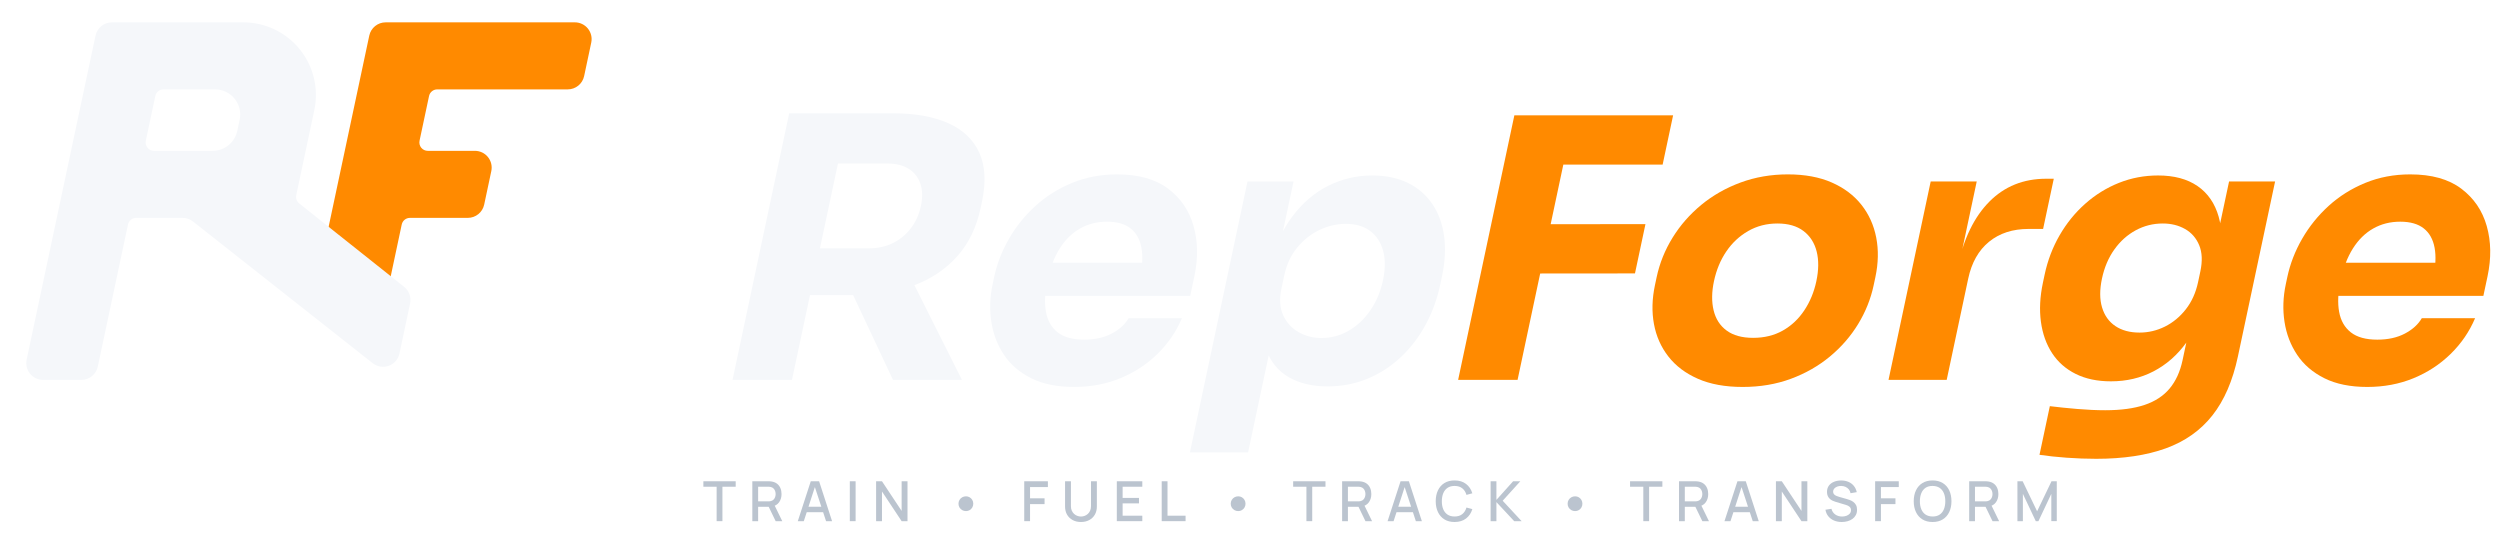
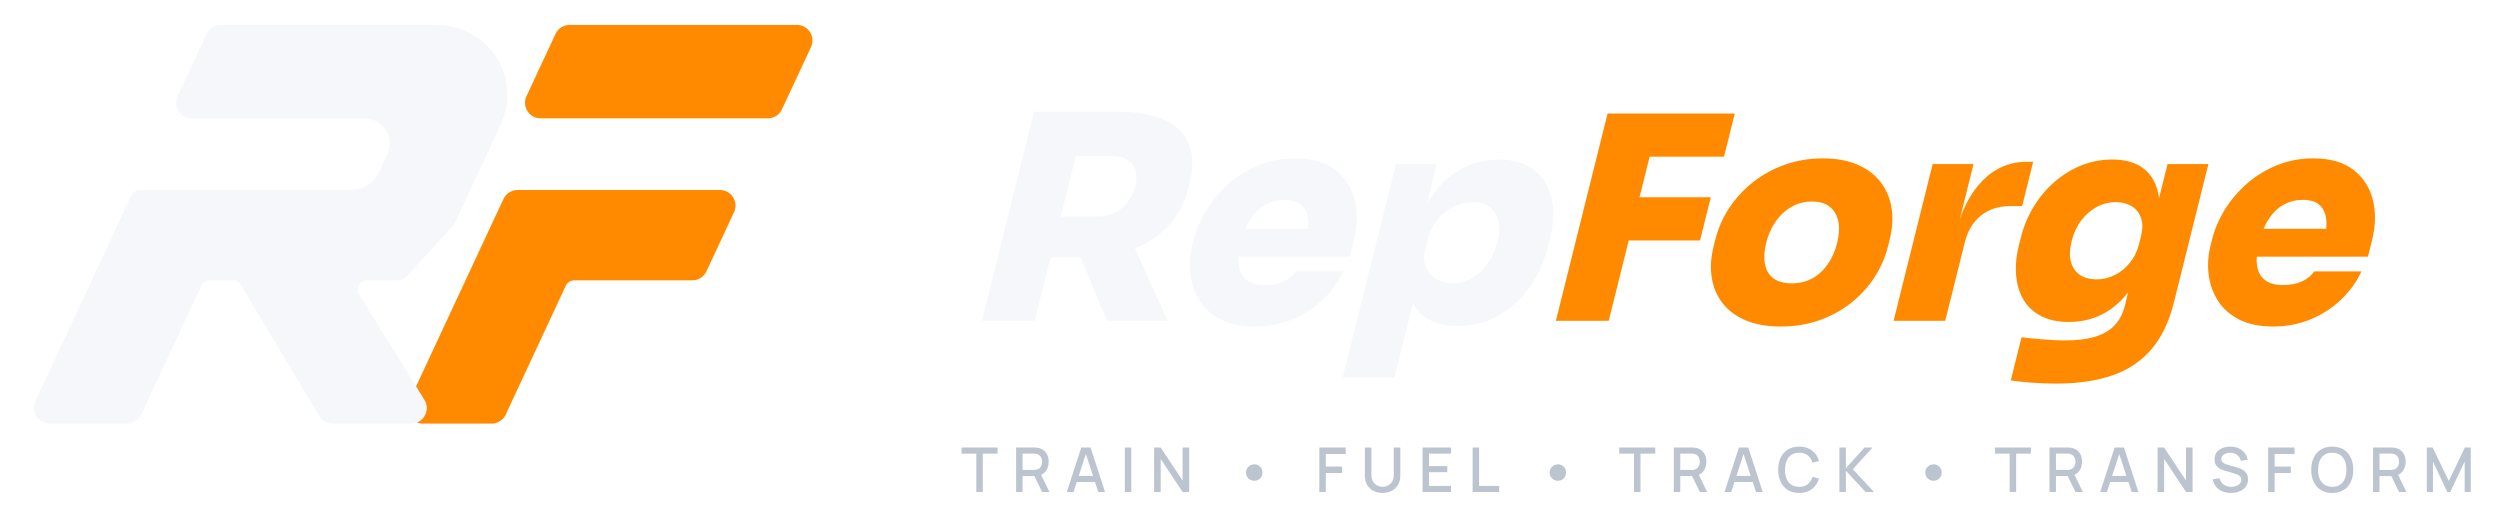
- <svg xmlns="http://www.w3.org/2000/svg" viewBox="0 0 895.01 194.58" width="895.01" height="194.58" role="img" aria-label="RepForge lockup with tagline, reversed">
+ <svg xmlns="http://www.w3.org/2000/svg" viewBox="0 0 802.61 165.96" width="802.61" height="165.96" role="img" aria-label="RepForge lockup with tagline, reversed">
  <g transform="translate(8.00 8.00) scale(1)">
-     <path fill="#FF8A00" d="M124.20 4.75A6.00 6.00 0 0 1 130.07 0.00L197.80 0.00A6.00 6.00 0 0 1 203.67 7.25L201.12 19.25A6.00 6.00 0 0 1 195.25 24.00L148.54 24.00A3.00 3.00 0 0 0 145.60 26.38L142.20 42.38A3.00 3.00 0 0 0 145.13 46.00L162.02 46.00A6.00 6.00 0 0 1 167.89 53.25L165.34 65.25A6.00 6.00 0 0 1 159.47 70.00L138.76 70.00A3.00 3.00 0 0 0 135.82 72.38L131.01 95.00L105.01 95.00Z" />
-     <path fill="#F5F7FA" fill-rule="nonzero" d="M26.20 4.75A6.00 6.00 0 0 1 32.07 0.00L79.10 0.00A26.00 26.00 0 0 1 104.53 31.41L98.06 61.86A3.00 3.00 0 0 0 99.13 64.84L136.68 94.69A6.00 6.00 0 0 1 138.82 100.63L135.01 118.56A6.00 6.00 0 0 1 125.42 122.02L61.08 71.29A6.00 6.00 0 0 0 57.36 70.00L40.76 70.00A3.00 3.00 0 0 0 37.82 72.38L27.01 123.25A6.00 6.00 0 0 1 21.14 128.00L7.41 128.00A6.00 6.00 0 0 1 1.54 120.75ZM50.54 24.00A3.00 3.00 0 0 0 47.60 26.38L44.20 42.38A3.00 3.00 0 0 0 47.13 46.00L68.14 46.00A9.00 9.00 0 0 0 76.94 38.87L77.80 34.87A9.00 9.00 0 0 0 68.99 24.00Z" />
+     <path fill="#FF8A00" d="M170.34 2.89A5.00 5.00 0 0 1 174.87 0.00L247.84 0.00A5.00 5.00 0 0 1 252.37 7.11L243.04 27.11A5.00 5.00 0 0 1 238.51 30.00L165.55 30.00A5.00 5.00 0 0 1 161.02 22.89ZM153.63 55.89A5.00 5.00 0 0 1 158.16 53.00L223.12 53.00A5.00 5.00 0 0 1 227.66 60.11L218.80 79.11A5.00 5.00 0 0 1 214.26 82.00L176.36 82.00A3.00 3.00 0 0 0 173.64 83.73L154.35 125.11A5.00 5.00 0 0 1 149.81 128.00L127.85 128.00A5.00 5.00 0 0 1 123.32 120.89Z" />
+     <path fill="#F5F7FA" fill-rule="nonzero" d="M58.34 2.89A5.00 5.00 0 0 1 62.87 0.00L132.39 0.00A22.49 22.49 0 0 1 152.77 31.99L138.10 63.45A4.00 4.00 0 0 1 137.43 64.45L122.64 80.69A4.00 4.00 0 0 1 119.68 82.00L109.84 82.00A3.00 3.00 0 0 0 107.29 86.58L128.26 120.36A5.00 5.00 0 0 1 124.01 128.00L98.83 128.00A5.00 5.00 0 0 1 94.54 125.57L69.32 83.46A3.00 3.00 0 0 0 66.75 82.00L59.36 82.00A3.00 3.00 0 0 0 56.64 83.73L37.35 125.11A5.00 5.00 0 0 1 32.81 128.00L7.85 128.00A5.00 5.00 0 0 1 3.32 120.89L34.17 54.73A3.00 3.00 0 0 1 36.88 53.00L104.60 53.00A10.00 10.00 0 0 0 113.67 47.23L116.34 41.49A8.08 8.08 0 0 0 109.02 30.00L53.55 30.00A5.00 5.00 0 0 1 49.02 22.89Z" />
  </g>
-   <g transform="translate(251.61 136.00)">
-     <path fill="#F5F7FA" d="M10.64 0.0 30.925 -95.434H52.204L31.919 0.0ZM68.088 0.0 48.942 -40.71H72.33L92.774 0.0ZM32.599 -30.362 36.157 -47.1H59.545Q64.248 -47.1 68.054 -48.982Q71.86 -50.863 74.485 -54.286Q77.11 -57.708 78.069 -62.217Q79.048 -66.823 77.878 -70.245Q76.707 -73.668 73.705 -75.565Q70.702 -77.463 65.999 -77.463H42.611L46.43 -95.434H68.164Q80.004 -95.434 87.91 -91.882Q95.816 -88.33 98.995 -81.307Q102.173 -74.284 99.932 -63.741L99.491 -61.665Q97.25 -51.123 91.042 -44.197Q84.834 -37.272 75.503 -33.817Q66.173 -30.362 54.333 -30.362Z" />
-     <path fill="#F5F7FA" d="M132.914 2.53Q123.831 2.53 117.583 -0.584Q111.336 -3.698 107.818 -8.969Q104.299 -14.24 103.292 -20.793Q102.284 -27.346 103.753 -34.255L104.291 -36.785Q105.807 -43.922 109.611 -50.523Q113.415 -57.124 119.104 -62.298Q124.794 -67.472 132.206 -70.521Q139.617 -73.57 148.311 -73.57Q159.794 -73.57 166.574 -68.461Q173.355 -63.352 175.696 -55.064Q178.038 -46.776 175.983 -37.109L174.487 -30.07H111.622L114.145 -41.943H164.522L156.498 -36.396Q157.864 -42.819 157.022 -47.328Q156.18 -51.836 153.138 -54.237Q150.096 -56.637 144.712 -56.637Q139.359 -56.637 135.043 -54.188Q130.727 -51.739 127.762 -47.019Q124.796 -42.3 123.334 -35.423Q121.99 -29.097 122.848 -24.361Q123.707 -19.625 127.044 -17.014Q130.382 -14.403 136.513 -14.403Q142.254 -14.403 146.382 -16.576Q150.509 -18.749 152.452 -22.091H171.526Q168.464 -14.857 162.753 -9.277Q157.042 -3.698 149.454 -0.584Q141.867 2.53 132.914 2.53Z" />
-     <path fill="#F5F7FA" d="M174.387 25.951 195.003 -71.04H211.482L204.966 -40.386L202.839 -40.451Q205.562 -51.123 211.009 -58.438Q216.456 -65.753 223.863 -69.467Q231.27 -73.181 239.639 -73.181Q247.068 -73.181 252.509 -70.472Q257.951 -67.764 261.227 -62.882Q264.504 -58 265.391 -51.415Q266.278 -44.83 264.631 -37.077L264.01 -34.158Q262.362 -26.405 258.779 -19.771Q255.195 -13.138 249.904 -8.158Q244.612 -3.179 237.96 -0.422Q231.308 2.336 223.62 2.336Q215.543 2.336 209.788 -0.957Q204.032 -4.249 201.607 -11.078Q199.182 -17.906 201.066 -28.448L205.107 -20.598L195.213 25.951ZM221.463 -14.987Q226.718 -14.987 231.25 -17.614Q235.783 -20.242 239.001 -24.929Q242.219 -29.616 243.495 -35.617Q244.798 -41.748 243.538 -46.273Q242.278 -50.798 238.89 -53.329Q235.503 -55.859 230.151 -55.859Q225.382 -55.859 220.82 -53.702Q216.258 -51.545 212.833 -47.409Q209.407 -43.273 208.166 -37.434L207.146 -32.633Q205.96 -27.054 207.782 -23.112Q209.604 -19.171 213.312 -17.079Q217.019 -14.987 221.463 -14.987Z" />
-     <path fill="#FF8A00" d="M270.406 0.0 290.539 -94.72H311.819L291.686 0.0ZM297.185 -38.083 300.936 -55.729 337.469 -55.762 333.718 -38.115ZM305.473 -77.074 309.224 -94.72H347.371L343.621 -77.074Z" />
-     <path fill="#FF8A00" d="M372.276 2.53Q362.902 2.53 356.256 -0.389Q349.61 -3.309 345.661 -8.385Q341.712 -13.462 340.51 -20.014Q339.308 -26.567 340.859 -33.866L341.48 -36.785Q343.073 -44.278 347.198 -50.944Q351.324 -57.611 357.496 -62.687Q363.667 -67.764 371.551 -70.667Q379.434 -73.57 388.452 -73.57Q397.567 -73.57 404.167 -70.667Q410.768 -67.764 414.782 -62.687Q418.795 -57.611 420.087 -50.944Q421.379 -44.278 419.786 -36.785L419.165 -33.866Q417.614 -26.567 413.626 -20.014Q409.638 -13.462 403.531 -8.385Q397.424 -3.309 389.538 -0.389Q381.651 2.53 372.276 2.53ZM376.013 -15.051Q382.047 -15.051 386.657 -17.663Q391.267 -20.274 394.341 -24.896Q397.416 -29.519 398.65 -35.325Q399.933 -41.359 398.758 -45.981Q397.584 -50.604 394.052 -53.296Q390.521 -55.989 384.715 -55.989Q378.941 -55.989 374.249 -53.296Q369.557 -50.604 366.417 -45.981Q363.277 -41.359 361.995 -35.325Q360.761 -29.519 361.871 -24.896Q362.98 -20.274 366.529 -17.663Q370.077 -15.051 376.013 -15.051Z" />
-     <path fill="#FF8A00" d="M424.488 0.0 439.588 -71.04H456.067L449.586 -40.548H449.261Q452.468 -55.632 460.599 -63.822Q468.73 -72.013 480.927 -72.013H483.652L479.832 -54.042H474.642Q466.111 -54.042 460.48 -49.452Q454.85 -44.862 453.015 -36.234L445.314 0.0Z" />
-     <path fill="#FF8A00" d="M498.833 28.254Q493.642 28.254 488.276 27.865Q482.909 27.475 478.538 26.827L482.24 9.407Q486.697 9.959 492.066 10.413Q497.435 10.867 502.074 10.867Q510.476 10.867 516.134 8.969Q521.792 7.072 525.119 3.098Q528.445 -0.876 529.762 -7.072L532.782 -21.28L538.31 -29.584Q536.011 -20.144 531.139 -13.397Q526.266 -6.65 519.373 -3.065Q512.481 0.519 504.111 0.519Q496.845 0.519 491.52 -2.125Q486.194 -4.768 483.059 -9.553Q479.924 -14.338 479.045 -20.809Q478.166 -27.281 479.766 -34.806L480.386 -37.726Q481.993 -45.284 485.74 -51.772Q489.487 -58.259 494.922 -63.076Q500.358 -67.893 506.986 -70.537Q513.614 -73.181 521.01 -73.181Q529.606 -73.181 535.124 -69.386Q540.643 -65.59 542.694 -58.373Q544.744 -51.155 542.836 -40.807L539.83 -40.094L546.408 -71.04H562.887L549.565 -8.369Q546.794 4.671 540.425 12.732Q534.057 20.793 523.727 24.523Q513.397 28.254 498.833 28.254ZM514.341 -16.933Q519.11 -16.933 523.425 -19.074Q527.74 -21.215 530.921 -25.269Q534.102 -29.324 535.309 -35.001L536.123 -38.829Q537.302 -44.376 535.715 -48.203Q534.128 -52.031 530.656 -54.01Q527.184 -55.989 522.675 -55.989Q517.485 -55.989 512.994 -53.556Q508.503 -51.123 505.34 -46.695Q502.177 -42.267 500.901 -36.266Q499.626 -30.265 500.94 -25.918Q502.254 -21.572 505.719 -19.252Q509.183 -16.933 514.341 -16.933Z" />
-     <path fill="#FF8A00" d="M595.874 2.53Q586.791 2.53 580.544 -0.584Q574.296 -3.698 570.778 -8.969Q567.26 -14.24 566.252 -20.793Q565.244 -27.346 566.713 -34.255L567.251 -36.785Q568.768 -43.922 572.571 -50.523Q576.375 -57.124 582.065 -62.298Q587.754 -67.472 595.166 -70.521Q602.577 -73.57 611.271 -73.57Q622.754 -73.57 629.534 -68.461Q636.315 -63.352 638.657 -55.064Q640.998 -46.776 638.944 -37.109L637.447 -30.07H574.582L577.105 -41.943H627.482L619.459 -36.396Q620.824 -42.819 619.982 -47.328Q619.14 -51.836 616.098 -54.237Q613.057 -56.637 607.672 -56.637Q602.319 -56.637 598.004 -54.188Q593.688 -51.739 590.722 -47.019Q587.756 -42.3 586.294 -35.423Q584.95 -29.097 585.808 -24.361Q586.667 -19.625 590.005 -17.014Q593.342 -14.403 599.473 -14.403Q605.215 -14.403 609.342 -16.576Q613.47 -18.749 615.412 -22.091H634.486Q631.424 -14.857 625.713 -9.277Q620.002 -3.698 612.414 -0.584Q604.827 2.53 595.874 2.53Z" />
+   <g transform="translate(308.49 103.00)">
+     <path fill="#F5F7FA" d="M6.747 0.0 23.479 -67.107H40.438L23.706 0.0ZM46.866 0.0 35.221 -28.265H53.639L66.378 0.0ZM24.513 -20.424 27.764 -33.462H43.72Q46.729 -33.462 49.213 -34.648Q51.697 -35.833 53.473 -38.021Q55.25 -40.21 55.977 -43.127Q56.727 -46.136 56.042 -48.324Q55.357 -50.513 53.464 -51.698Q51.571 -52.883 48.562 -52.883H32.606L36.153 -67.107H51.106Q59.768 -67.107 65.411 -64.508Q71.055 -61.91 73.166 -56.85Q75.278 -51.789 73.414 -44.313L73.05 -42.854Q71.186 -35.377 66.528 -30.408Q61.87 -25.439 54.999 -22.931Q48.128 -20.424 39.466 -20.424Z" />
+     <path fill="#F5F7FA" d="M94.371 1.824Q87.988 1.824 83.61 -0.365Q79.232 -2.553 76.791 -6.291Q74.349 -10.03 73.73 -14.68Q73.112 -19.33 74.339 -24.253L74.794 -26.077Q76.067 -31.183 79.016 -35.879Q81.965 -40.574 86.202 -44.221Q90.439 -47.868 95.806 -50.011Q101.173 -52.154 107.282 -52.154Q115.396 -52.154 120.14 -48.507Q124.884 -44.86 126.404 -38.887Q127.924 -32.915 126.173 -25.895L124.855 -20.606H80.36L82.587 -29.542H117.509L110.764 -25.53Q111.833 -29.815 111.432 -32.779Q111.031 -35.742 109.183 -37.292Q107.336 -38.842 103.963 -38.842Q100.68 -38.842 97.889 -37.337Q95.097 -35.833 93.059 -32.779Q91.021 -29.724 89.862 -25.074Q88.816 -20.88 89.24 -17.825Q89.664 -14.771 91.716 -13.13Q93.769 -11.488 97.69 -11.488Q101.154 -11.488 103.684 -12.674Q106.213 -13.859 107.625 -15.865H122.761Q120.393 -10.759 116.156 -6.747Q111.919 -2.735 106.382 -0.456Q100.844 1.824 94.371 1.824Z" />
+     <path fill="#F5F7FA" d="M122.556 18.236 139.651 -50.33H152.781L147.37 -28.63H145.911Q148.026 -36.015 152.012 -41.212Q155.997 -46.41 161.318 -49.099Q166.639 -51.789 172.656 -51.789Q177.854 -51.789 181.582 -49.92Q185.31 -48.051 187.466 -44.632Q189.623 -41.212 190.059 -36.562Q190.495 -31.912 189.108 -26.35L188.563 -24.162Q187.176 -18.6 184.546 -13.905Q181.917 -9.209 178.124 -5.699Q174.331 -2.188 169.614 -0.274Q164.897 1.641 159.426 1.641Q153.591 1.641 149.703 -0.684Q145.815 -3.009 144.387 -7.705Q142.959 -12.4 144.55 -19.512L147.334 -14.588L139.15 18.236ZM157.821 -12.036Q161.104 -12.036 164.032 -13.722Q166.96 -15.409 169.123 -18.418Q171.286 -21.427 172.241 -25.256Q173.219 -29.177 172.522 -32.049Q171.824 -34.921 169.76 -36.517Q167.696 -38.112 164.323 -38.112Q161.314 -38.112 158.374 -36.745Q155.435 -35.377 153.134 -32.733Q150.834 -30.089 149.902 -26.35L149.129 -23.25Q148.242 -19.694 149.35 -17.187Q150.457 -14.68 152.771 -13.358Q155.086 -12.036 157.821 -12.036Z" />
+     <path fill="#FF8A00" d="M191.018 0.0 207.613 -66.56H224.572L207.977 0.0ZM212.587 -25.803 216.043 -39.662H240.752L237.296 -25.803ZM219.293 -52.701 222.749 -66.56H248.461L245.006 -52.701Z" />
+     <path fill="#FF8A00" d="M263.232 1.824Q256.576 1.824 251.879 -0.182Q247.182 -2.188 244.467 -5.744Q241.752 -9.3 241.043 -13.95Q240.333 -18.6 241.651 -23.889L242.197 -26.077Q243.561 -31.548 246.704 -36.289Q249.846 -41.03 254.38 -44.586Q258.913 -48.142 264.611 -50.148Q270.308 -52.154 276.69 -52.154Q283.164 -52.154 287.816 -50.148Q292.467 -48.142 295.227 -44.586Q297.988 -41.03 298.766 -36.289Q299.544 -31.548 298.18 -26.077L297.635 -23.889Q296.316 -18.6 293.288 -13.95Q290.259 -9.3 285.771 -5.744Q281.283 -2.188 275.586 -0.182Q269.888 1.824 263.232 1.824ZM266.688 -12.036Q270.517 -12.036 273.434 -13.677Q276.35 -15.318 278.366 -18.281Q280.381 -21.244 281.313 -24.983Q282.291 -28.903 281.707 -31.867Q281.124 -34.83 279.003 -36.562Q276.882 -38.295 273.235 -38.295Q269.588 -38.295 266.603 -36.562Q263.618 -34.83 261.557 -31.867Q259.496 -28.903 258.519 -24.983Q257.587 -21.244 258.124 -18.281Q258.662 -15.318 260.806 -13.677Q262.95 -12.036 266.688 -12.036Z" />
+     <path fill="#FF8A00" d="M299.429 0.0 311.978 -50.33H325.107L319.651 -28.448H319.469Q322.106 -39.024 328.028 -45.042Q333.951 -51.06 342.248 -51.06H344.254L340.708 -36.836H336.878Q331.316 -36.836 327.512 -33.827Q323.707 -30.818 322.298 -25.165L316.023 0.0Z" />
+     <path fill="#FF8A00" d="M351.665 20.15Q347.926 20.15 344.028 19.877Q340.13 19.603 337.053 19.147L340.508 5.288Q343.608 5.653 347.449 5.972Q351.291 6.291 354.573 6.291Q360.226 6.291 364.123 5.106Q368.02 3.921 370.366 1.459Q372.713 -1.003 373.667 -4.832L376.213 -15.044L380.13 -20.515Q378.357 -14.133 374.907 -9.437Q371.456 -4.741 366.58 -2.188Q361.704 0.365 355.686 0.365Q350.58 0.365 346.932 -1.459Q343.283 -3.282 341.241 -6.61Q339.199 -9.938 338.785 -14.497Q338.372 -19.056 339.713 -24.436L340.259 -26.624Q341.6 -32.004 344.389 -36.608Q347.178 -41.212 351.131 -44.632Q355.084 -48.051 359.789 -49.92Q364.495 -51.789 369.692 -51.789Q375.71 -51.789 379.416 -49.099Q383.122 -46.41 384.311 -41.304Q385.499 -36.198 383.863 -28.903L381.88 -28.265L387.382 -50.33H400.511L389.44 -5.927Q387.122 3.374 382.225 9.118Q377.328 14.862 369.693 17.506Q362.059 20.15 351.665 20.15ZM364.658 -13.312Q367.667 -13.312 370.424 -14.68Q373.181 -16.047 375.288 -18.646Q377.395 -21.244 378.304 -24.892L378.85 -27.08Q379.736 -30.636 378.845 -33.098Q377.955 -35.559 375.811 -36.836Q373.668 -38.112 370.841 -38.112Q367.559 -38.112 364.665 -36.562Q361.771 -35.012 359.653 -32.186Q357.535 -29.359 356.58 -25.53Q355.626 -21.7 356.357 -18.965Q357.088 -16.23 359.232 -14.771Q361.375 -13.312 364.658 -13.312Z" />
+     <path fill="#FF8A00" d="M421.244 1.824Q414.861 1.824 410.483 -0.365Q406.105 -2.553 403.664 -6.291Q401.222 -10.03 400.604 -14.68Q399.985 -19.33 401.213 -24.253L401.668 -26.077Q402.941 -31.183 405.889 -35.879Q408.838 -40.574 413.075 -44.221Q417.313 -47.868 422.679 -50.011Q428.046 -52.154 434.155 -52.154Q442.27 -52.154 447.014 -48.507Q451.757 -44.86 453.277 -38.887Q454.797 -32.915 453.046 -25.895L451.728 -20.606H407.233L409.461 -29.542H444.382L437.638 -25.53Q438.706 -29.815 438.305 -32.779Q437.904 -35.742 436.057 -37.292Q434.21 -38.842 430.836 -38.842Q427.554 -38.842 424.762 -37.337Q421.971 -35.833 419.933 -32.779Q417.895 -29.724 416.735 -25.074Q415.69 -20.88 416.113 -17.825Q416.537 -14.771 418.59 -13.13Q420.642 -11.488 424.563 -11.488Q428.028 -11.488 430.557 -12.674Q433.087 -13.859 434.498 -15.865H449.634Q447.267 -10.759 443.03 -6.747Q438.793 -2.735 433.255 -0.456Q427.718 1.824 421.244 1.824Z" />
  </g>
-   <g transform="translate(251.61 186.58)">
+   <g transform="translate(308.49 157.96)">
    <path fill="#BBC4CF" d="M4.947 0.0V-12.327H0.198V-14.285H11.772V-12.327H7.023V0.0Z" />
    <path fill="#BBC4CF" d="M17.727 0.0V-14.285H23.5Q23.709 -14.285 24.016 -14.27Q24.324 -14.255 24.598 -14.205Q25.795 -14.02 26.594 -13.394Q27.392 -12.767 27.788 -11.816Q28.183 -10.866 28.183 -9.708Q28.183 -8.002 27.31 -6.769Q26.437 -5.535 24.691 -5.231L23.844 -5.132H19.804V0.0ZM26.08 0.0 23.262 -5.813 25.352 -6.349 28.447 0.0ZM19.804 -7.09H23.421Q23.616 -7.09 23.859 -7.109Q24.102 -7.129 24.321 -7.182Q24.959 -7.334 25.344 -7.734Q25.729 -8.134 25.901 -8.659Q26.073 -9.183 26.073 -9.708Q26.073 -10.234 25.901 -10.758Q25.729 -11.282 25.344 -11.682Q24.959 -12.083 24.321 -12.235Q24.102 -12.291 23.859 -12.309Q23.616 -12.327 23.421 -12.327H19.804Z" />
    <path fill="#BBC4CF" d="M34.006 0.0 38.648 -14.285H41.631L46.274 0.0H44.124L39.845 -13.035H40.388L36.155 0.0ZM36.413 -3.221V-5.165H43.873V-3.221Z" />
    <path fill="#BBC4CF" d="M52.626 0.0V-14.285H54.702V0.0Z" />
    <path fill="#BBC4CF" d="M62.04 0.0V-14.285H64.143L71.179 -3.67V-14.285H73.282V0.0H71.179L64.143 -10.621V0.0Z" />
    <path fill="#BBC4CF" d="" />
    <path fill="#BBC4CF" d="M94.23 -3.604Q93.479 -3.604 92.868 -3.951Q92.256 -4.299 91.894 -4.898Q91.532 -5.498 91.532 -6.25Q91.532 -7.004 91.896 -7.605Q92.259 -8.207 92.868 -8.551Q93.476 -8.895 94.23 -8.895Q94.934 -8.895 95.524 -8.551Q96.115 -8.207 96.469 -7.606Q96.823 -7.005 96.823 -6.252Q96.823 -5.499 96.469 -4.899Q96.115 -4.299 95.524 -3.951Q94.934 -3.604 94.23 -3.604Z" />
    <path fill="#BBC4CF" d="" />
    <path fill="#BBC4CF" d="M115.072 0.0V-14.285H123.537V-12.208H117.149V-8.181H122.347V-6.104H117.149V0.0Z" />
    <path fill="#BBC4CF" d="M135.378 0.298Q133.698 0.298 132.415 -0.39Q131.132 -1.078 130.408 -2.326Q129.684 -3.575 129.684 -5.258V-14.272L131.787 -14.285V-5.363Q131.787 -4.454 132.095 -3.761Q132.402 -3.069 132.918 -2.601Q133.434 -2.133 134.075 -1.896Q134.717 -1.66 135.378 -1.66Q136.053 -1.66 136.694 -1.9Q137.336 -2.139 137.848 -2.607Q138.361 -3.075 138.665 -3.768Q138.969 -4.461 138.969 -5.363V-14.285H141.072V-5.258Q141.072 -3.578 140.348 -2.33Q139.624 -1.081 138.341 -0.392Q137.058 0.298 135.378 0.298Z" />
    <path fill="#BBC4CF" d="M148.215 0.0V-14.285H157.341V-12.327H150.291V-8.326H156.151V-6.369H150.291V-1.958H157.341V0.0Z" />
    <path fill="#BBC4CF" d="M164.285 0.0V-14.285H166.362V-1.958H172.83V0.0Z" />
    <path fill="#BBC4CF" d="" />
    <path fill="#BBC4CF" d="M191.694 -3.604Q190.943 -3.604 190.332 -3.951Q189.72 -4.299 189.358 -4.898Q188.996 -5.498 188.996 -6.25Q188.996 -7.004 189.36 -7.605Q189.723 -8.207 190.332 -8.551Q190.94 -8.895 191.694 -8.895Q192.398 -8.895 192.988 -8.551Q193.579 -8.207 193.933 -7.606Q194.287 -7.005 194.287 -6.252Q194.287 -5.499 193.933 -4.899Q193.579 -4.299 192.988 -3.951Q192.398 -3.604 191.694 -3.604Z" />
    <path fill="#BBC4CF" d="" />
    <path fill="#BBC4CF" d="M216.094 0.0V-12.327H211.346V-14.285H222.919V-12.327H218.171V0.0Z" />
    <path fill="#BBC4CF" d="M228.874 0.0V-14.285H234.648Q234.856 -14.285 235.164 -14.27Q235.471 -14.255 235.746 -14.205Q236.943 -14.02 237.741 -13.394Q238.54 -12.767 238.935 -11.816Q239.33 -10.866 239.33 -9.708Q239.33 -8.002 238.457 -6.769Q237.584 -5.535 235.838 -5.231L234.992 -5.132H230.951V0.0ZM237.227 0.0 234.41 -5.813 236.499 -6.349 239.594 0.0ZM230.951 -7.09H234.568Q234.763 -7.09 235.006 -7.109Q235.25 -7.129 235.468 -7.182Q236.106 -7.334 236.491 -7.734Q236.876 -8.134 237.048 -8.659Q237.22 -9.183 237.22 -9.708Q237.22 -10.234 237.048 -10.758Q236.876 -11.282 236.491 -11.682Q236.106 -12.083 235.468 -12.235Q235.25 -12.291 235.006 -12.309Q234.763 -12.327 234.568 -12.327H230.951Z" />
    <path fill="#BBC4CF" d="M245.153 0.0 249.796 -14.285H252.778L257.421 0.0H255.271L250.993 -13.035H251.535L247.302 0.0ZM247.56 -3.221V-5.165H255.02V-3.221Z" />
    <path fill="#BBC4CF" d="M269.136 0.298Q266.997 0.298 265.487 -0.641Q263.978 -1.581 263.181 -3.257Q262.384 -4.934 262.384 -7.142Q262.384 -9.351 263.181 -11.028Q263.978 -12.704 265.487 -13.643Q266.997 -14.582 269.136 -14.582Q271.61 -14.582 273.233 -13.334Q274.857 -12.086 275.492 -9.973L273.389 -9.404Q272.965 -10.902 271.902 -11.757Q270.839 -12.612 269.136 -12.612Q267.618 -12.612 266.608 -11.927Q265.598 -11.243 265.089 -10.011Q264.58 -8.779 264.573 -7.142Q264.566 -5.506 265.076 -4.276Q265.585 -3.045 266.602 -2.359Q267.618 -1.673 269.136 -1.673Q270.839 -1.673 271.902 -2.533Q272.965 -3.393 273.389 -4.881L275.492 -4.312Q274.857 -2.199 273.233 -0.951Q271.61 0.298 269.136 0.298Z" />
    <path fill="#BBC4CF" d="M282.036 0.0V-14.285H284.112V-7.619L290.091 -14.285H292.67L286.354 -7.314L293.133 0.0H290.474L284.112 -6.825V0.0Z" />
    <path fill="#BBC4CF" d="" />
    <path fill="#BBC4CF" d="M312.301 -3.604Q311.551 -3.604 310.939 -3.951Q310.327 -4.299 309.965 -4.898Q309.603 -5.498 309.603 -6.25Q309.603 -7.004 309.967 -7.605Q310.331 -8.207 310.939 -8.551Q311.548 -8.895 312.301 -8.895Q313.005 -8.895 313.596 -8.551Q314.186 -8.207 314.54 -7.606Q314.894 -7.005 314.894 -6.252Q314.894 -5.499 314.54 -4.899Q314.186 -4.299 313.596 -3.951Q313.005 -3.604 312.301 -3.604Z" />
    <path fill="#BBC4CF" d="" />
    <path fill="#BBC4CF" d="M336.701 0.0V-12.327H331.953V-14.285H343.526V-12.327H338.778V0.0Z" />
    <path fill="#BBC4CF" d="M349.482 0.0V-14.285H355.255Q355.463 -14.285 355.771 -14.27Q356.078 -14.255 356.353 -14.205Q357.55 -14.02 358.348 -13.394Q359.147 -12.767 359.542 -11.816Q359.937 -10.866 359.937 -9.708Q359.937 -8.002 359.064 -6.769Q358.191 -5.535 356.445 -5.231L355.599 -5.132H351.558V0.0ZM357.834 0.0 355.017 -5.813 357.107 -6.349 360.202 0.0ZM351.558 -7.09H355.176Q355.371 -7.09 355.614 -7.109Q355.857 -7.129 356.075 -7.182Q356.713 -7.334 357.099 -7.734Q357.484 -8.134 357.656 -8.659Q357.828 -9.183 357.828 -9.708Q357.828 -10.234 357.656 -10.758Q357.484 -11.282 357.099 -11.682Q356.713 -12.083 356.075 -12.235Q355.857 -12.291 355.614 -12.309Q355.371 -12.327 355.176 -12.327H351.558Z" />
    <path fill="#BBC4CF" d="M365.76 0.0 370.403 -14.285H373.386L378.028 0.0H375.879L371.6 -13.035H372.142L367.91 0.0ZM368.168 -3.221V-5.165H375.627V-3.221Z" />
    <path fill="#BBC4CF" d="M384.182 0.0V-14.285H386.285L393.321 -3.67V-14.285H395.424V0.0H393.321L386.285 -10.621V0.0Z" />
    <path fill="#BBC4CF" d="M407.742 0.298Q406.201 0.298 404.966 -0.233Q403.731 -0.764 402.932 -1.749Q402.134 -2.735 401.902 -4.094L404.058 -4.424Q404.386 -3.115 405.427 -2.387Q406.469 -1.66 407.861 -1.66Q408.721 -1.66 409.448 -1.931Q410.175 -2.202 410.615 -2.713Q411.055 -3.224 411.055 -3.942Q411.055 -4.328 410.923 -4.626Q410.791 -4.924 410.554 -5.144Q410.318 -5.363 409.987 -5.529Q409.656 -5.694 409.263 -5.813L405.599 -6.898Q405.063 -7.053 404.51 -7.308Q403.956 -7.562 403.493 -7.972Q403.03 -8.382 402.744 -8.994Q402.458 -9.606 402.458 -10.476Q402.458 -11.798 403.137 -12.716Q403.817 -13.633 404.974 -14.105Q406.131 -14.576 407.57 -14.569Q409.021 -14.556 410.166 -14.06Q411.31 -13.564 412.069 -12.633Q412.827 -11.702 413.118 -10.39L410.896 -10.006Q410.744 -10.816 410.261 -11.396Q409.779 -11.977 409.071 -12.288Q408.363 -12.598 407.543 -12.612Q406.746 -12.625 406.09 -12.367Q405.434 -12.109 405.04 -11.646Q404.647 -11.183 404.647 -10.575Q404.647 -9.98 404.992 -9.614Q405.338 -9.249 405.85 -9.035Q406.363 -8.822 406.869 -8.683L409.508 -7.936Q410.004 -7.8 410.635 -7.567Q411.267 -7.334 411.857 -6.914Q412.447 -6.494 412.832 -5.808Q413.218 -5.122 413.218 -4.074Q413.218 -2.999 412.781 -2.179Q412.345 -1.359 411.584 -0.81Q410.824 -0.261 409.835 0.018Q408.846 0.298 407.742 0.298Z" />
    <path fill="#BBC4CF" d="M419.695 0.0V-14.285H428.16V-12.208H421.772V-8.181H426.97V-6.104H421.772V0.0Z" />
    <path fill="#BBC4CF" d="M440.266 0.298Q438.127 0.298 436.617 -0.641Q435.108 -1.581 434.311 -3.257Q433.514 -4.934 433.514 -7.142Q433.514 -9.351 434.311 -11.028Q435.108 -12.704 436.617 -13.643Q438.127 -14.582 440.266 -14.582Q442.406 -14.582 443.915 -13.643Q445.425 -12.704 446.221 -11.028Q447.018 -9.351 447.018 -7.142Q447.018 -4.934 446.221 -3.257Q445.425 -1.581 443.915 -0.641Q442.406 0.298 440.266 0.298ZM440.266 -1.673Q441.784 -1.66 442.794 -2.346Q443.804 -3.032 444.31 -4.269Q444.816 -5.506 444.816 -7.142Q444.816 -8.779 444.31 -10.004Q443.804 -11.229 442.794 -11.914Q441.784 -12.598 440.266 -12.612Q438.748 -12.625 437.742 -11.94Q436.735 -11.256 436.229 -10.018Q435.723 -8.779 435.716 -7.142Q435.71 -5.506 436.216 -4.282Q436.721 -3.059 437.735 -2.373Q438.748 -1.686 440.266 -1.673Z" />
    <path fill="#BBC4CF" d="M453.364 0.0V-14.285H459.137Q459.346 -14.285 459.653 -14.27Q459.961 -14.255 460.235 -14.205Q461.432 -14.02 462.231 -13.394Q463.029 -12.767 463.424 -11.816Q463.82 -10.866 463.82 -9.708Q463.82 -8.002 462.947 -6.769Q462.074 -5.535 460.328 -5.231L459.481 -5.132H455.44V0.0ZM461.716 0.0 458.899 -5.813 460.989 -6.349 464.084 0.0ZM455.44 -7.09H459.058Q459.253 -7.09 459.496 -7.109Q459.739 -7.129 459.957 -7.182Q460.596 -7.334 460.981 -7.734Q461.366 -8.134 461.538 -8.659Q461.71 -9.183 461.71 -9.708Q461.71 -10.234 461.538 -10.758Q461.366 -11.282 460.981 -11.682Q460.596 -12.083 459.957 -12.235Q459.739 -12.291 459.496 -12.309Q459.253 -12.327 459.058 -12.327H455.44Z" />
    <path fill="#BBC4CF" d="M470.635 0.0V-14.285H472.513L477.684 -3.538L482.836 -14.285H484.728V-0.007H482.77V-9.781L478.154 0.0H477.208L472.592 -9.781V0.0Z" />
  </g>
</svg>
